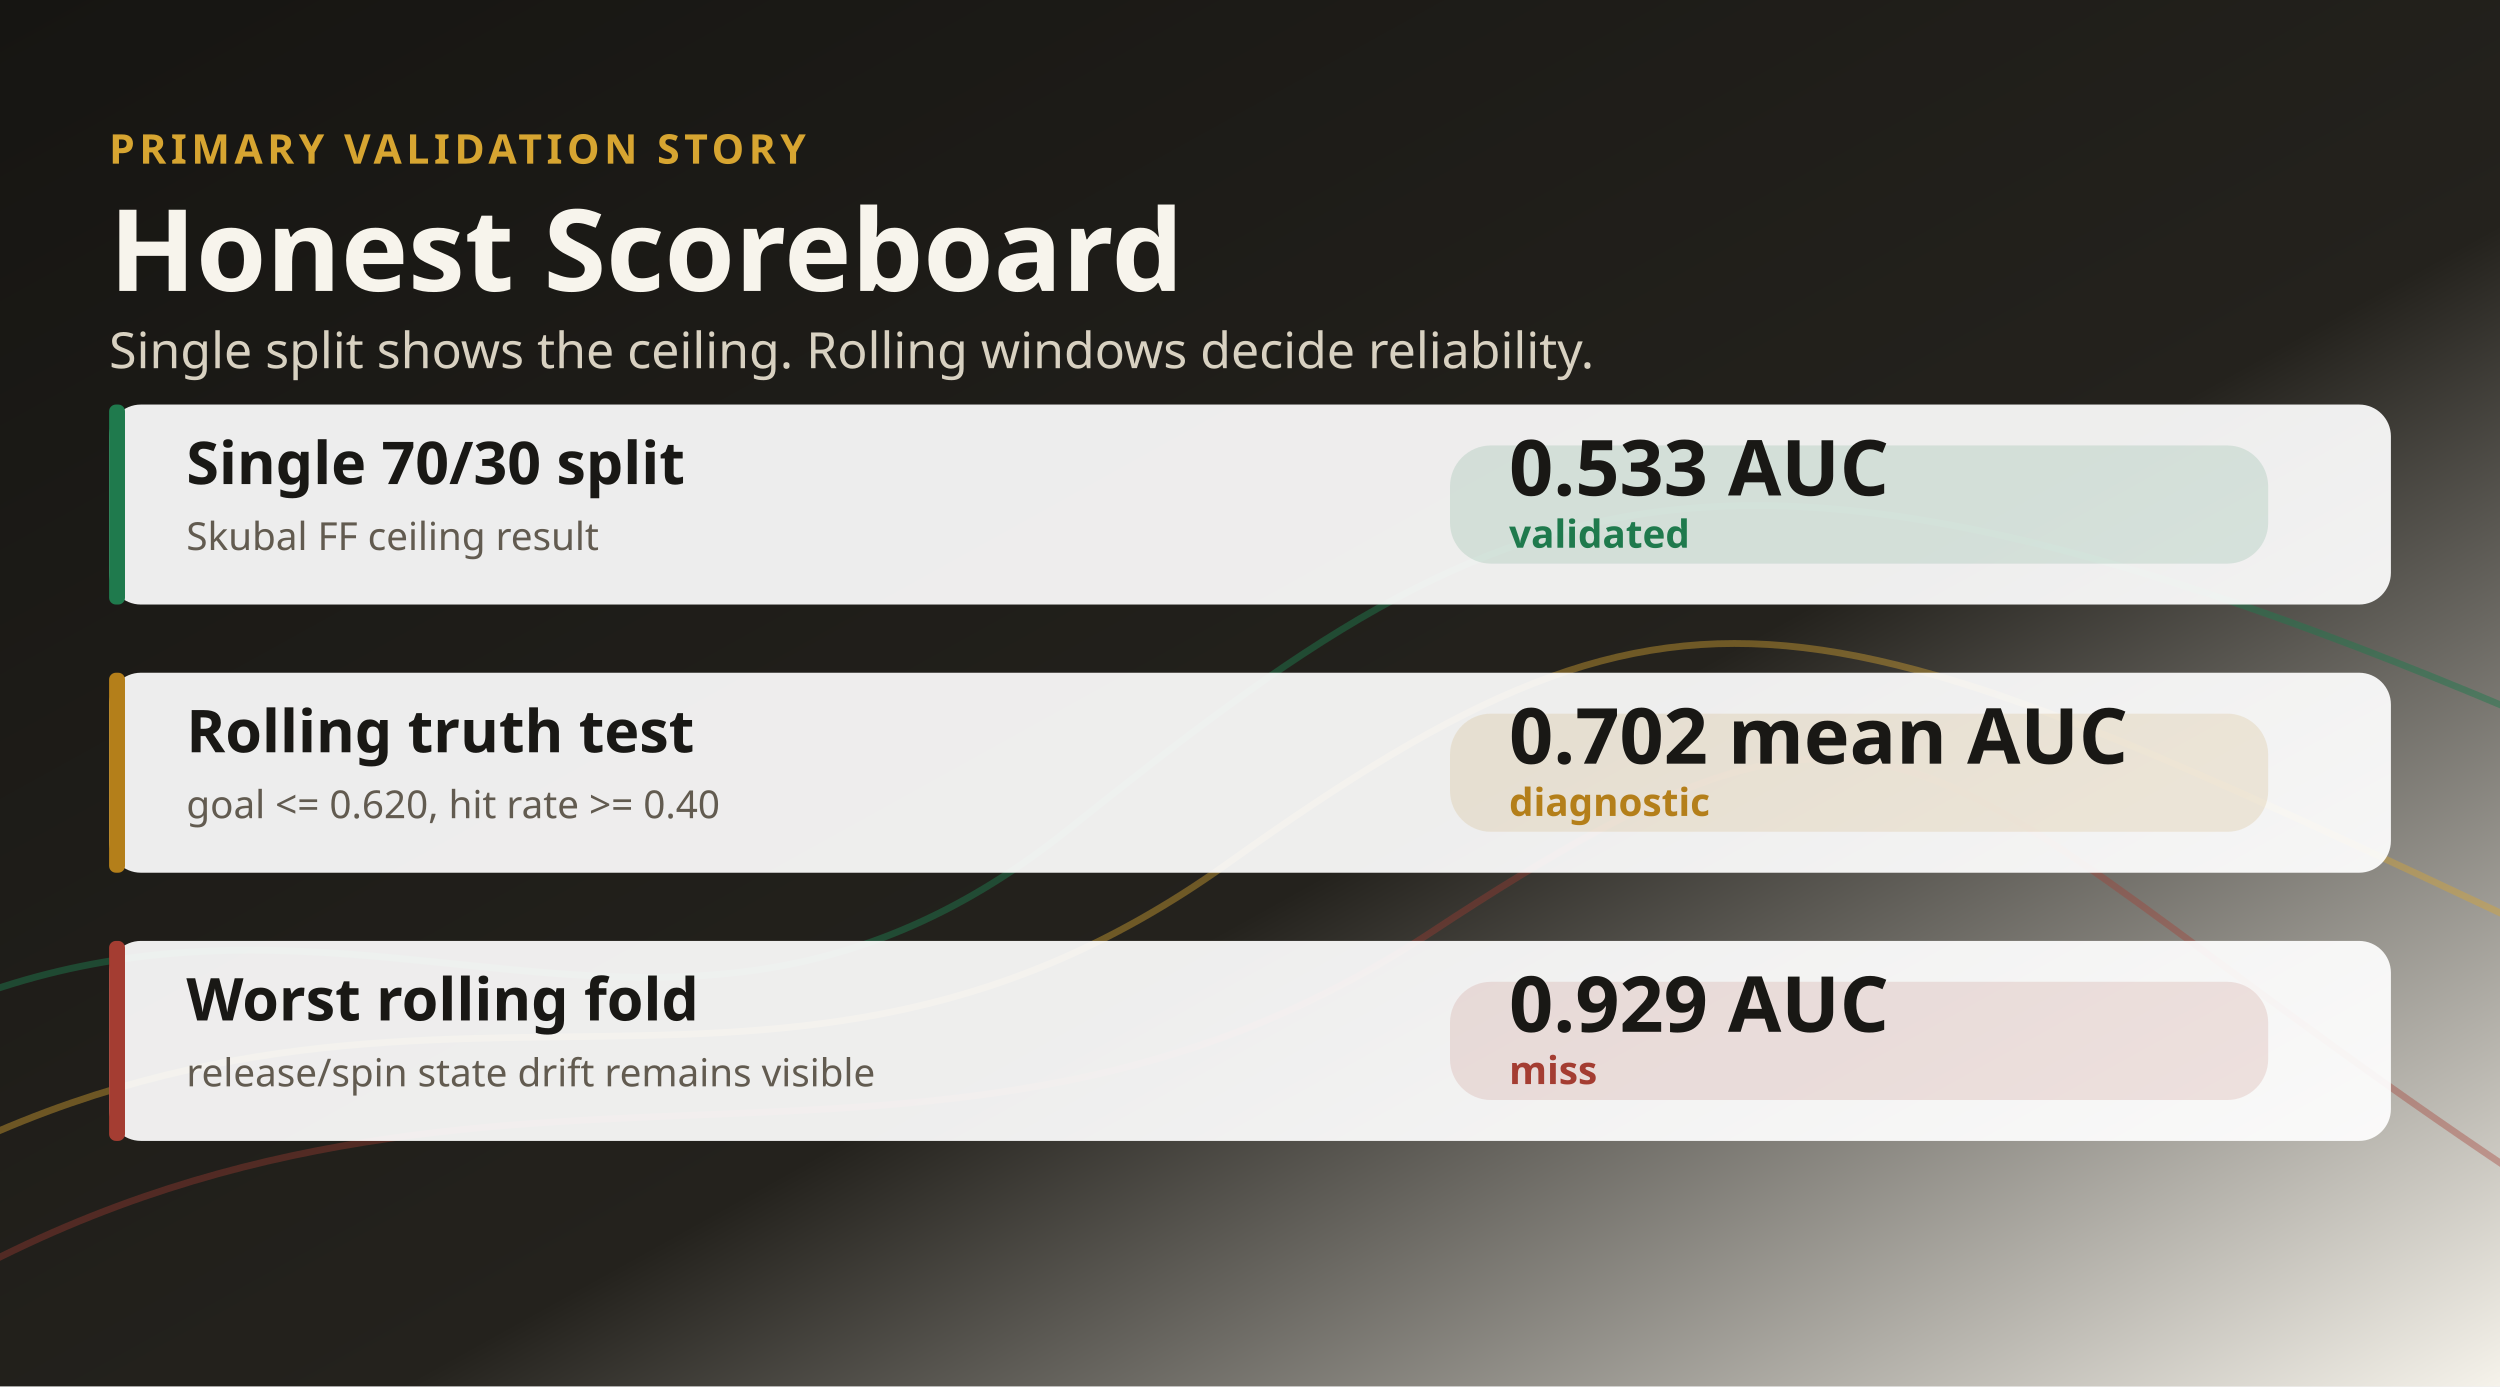
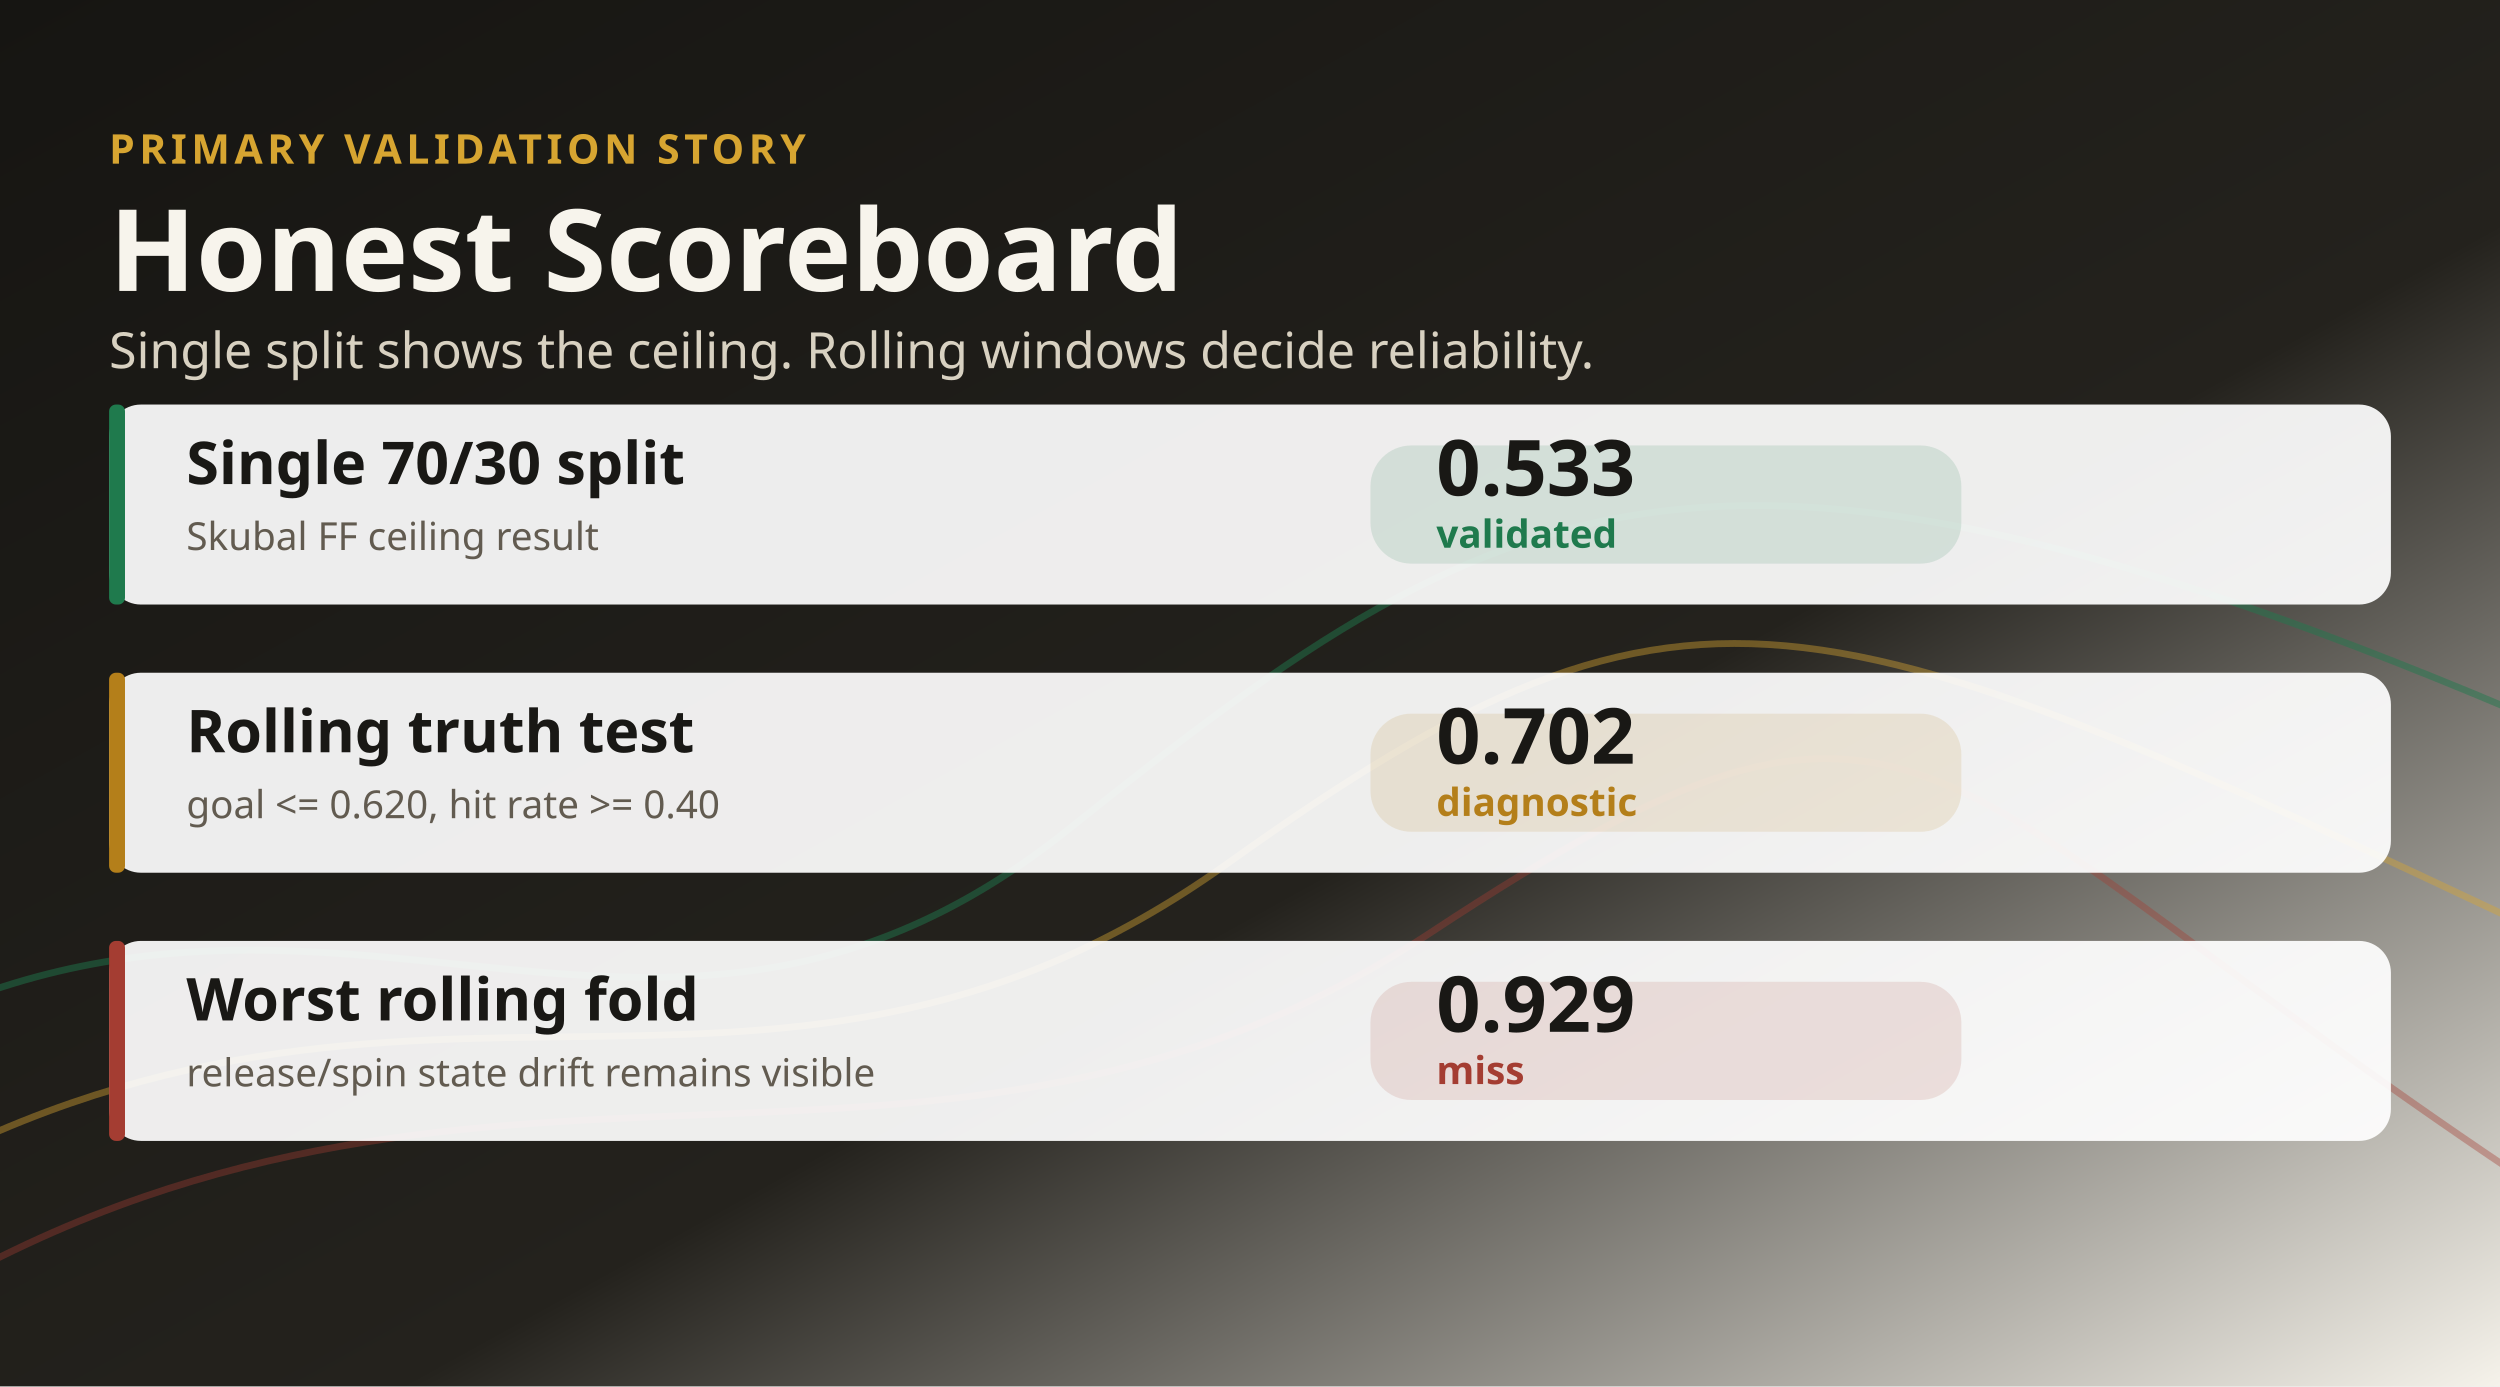
<svg xmlns="http://www.w3.org/2000/svg" width="1100" height="610" viewBox="0 0 1100 610" role="img" aria-label="Pitcher Twin honest scoreboard">
  <defs>
    <linearGradient id="bg" x1="0" x2="1" y1="0" y2="1">
      <stop offset="0%" stop-color="#161512" />
      <stop offset="58%" stop-color="#24221d" />
      <stop offset="100%" stop-color="#f7f4ec" />
    </linearGradient>
    <style>
      .eyebrow { font: 700 18px ui-sans-serif, system-ui, sans-serif; fill: #d7a531; letter-spacing: 2px; }
      .title { font: 800 50px ui-sans-serif, system-ui, sans-serif; fill: #f7f4ec; }
      .subtitle { font: 500 22px ui-sans-serif, system-ui, sans-serif; fill: #d8d1c1; }
      .row-title { font: 800 26px ui-sans-serif, system-ui, sans-serif; fill: #191815; }
      .row-note { font: 500 17px ui-sans-serif, system-ui, sans-serif; fill: #625b50; }
      .pill { font: 800 17px ui-sans-serif, system-ui, sans-serif; text-transform: uppercase; }
      .metric { font: 850 34px ui-sans-serif, system-ui, sans-serif; fill: #191815; }
    </style>
  </defs>
  <rect width="1100" height="610" fill="url(#bg)" />
  <path d="M-120 500 C 120 315, 270 525, 470 365 S 760 155, 1180 345" fill="none" stroke="#1f7a4d" stroke-width="3" opacity="0.48" />
  <path d="M-80 540 C 170 380, 330 530, 540 380 S 800 260, 1160 430" fill="none" stroke="#d7a531" stroke-width="3" opacity="0.42" />
  <path d="M-40 575 C 210 425, 410 555, 630 410 S 840 340, 1120 525" fill="none" stroke="#a43d32" stroke-width="3" opacity="0.38" />
  <text x="48" y="72" class="eyebrow">PRIMARY VALIDATION STORY</text>
  <text x="48" y="128" class="title">Honest Scoreboard</text>
  <text x="48" y="162" class="subtitle">Single split shows the ceiling. Rolling windows decide reliability.</text>
  <g transform="translate(48 178)">
    <rect x="0" y="0" width="1004" height="88" rx="14" fill="#ffffff" opacity="0.92" />
    <rect x="0" y="0" width="7" height="88" rx="3" fill="#1f7a4d" />
    <text x="34" y="35" class="row-title">Single 70/30 split</text>
    <text x="34" y="64" class="row-note">Skubal FF ceiling result</text>
-     <rect x="590" y="18" width="360" height="52" rx="18" fill="#1f7a4d" opacity="0.13" />
-     <text x="616" y="40" class="metric" fill="#1f7a4d">0.533 AUC</text>
-     <text x="616" y="63" class="pill" fill="#1f7a4d">validated</text>
+     <rect x="555" y="18" width="260" height="52" rx="18" fill="#1f7a4d" opacity="0.13" />
+     <text x="584" y="40" class="metric" fill="#1f7a4d">0.533</text>
+     <text x="584" y="63" class="pill" fill="#1f7a4d">validated</text>
  </g>
  <g transform="translate(48 296)">
    <rect x="0" y="0" width="1004" height="88" rx="14" fill="#ffffff" opacity="0.92" />
    <rect x="0" y="0" width="7" height="88" rx="3" fill="#b47f1a" />
    <text x="34" y="35" class="row-title">Rolling truth test</text>
    <text x="34" y="64" class="row-note">goal &lt;= 0.620, hit rate &gt;= 0.40</text>
-     <rect x="590" y="18" width="360" height="52" rx="18" fill="#b47f1a" opacity="0.13" />
-     <text x="616" y="40" class="metric" fill="#b47f1a">0.702 mean AUC</text>
-     <text x="616" y="63" class="pill" fill="#b47f1a">diagnostic</text>
+     <rect x="555" y="18" width="260" height="52" rx="18" fill="#b47f1a" opacity="0.13" />
+     <text x="584" y="40" class="metric" fill="#b47f1a">0.702</text>
+     <text x="584" y="63" class="pill" fill="#b47f1a">diagnostic</text>
  </g>
  <g transform="translate(48 414)">
    <rect x="0" y="0" width="1004" height="88" rx="14" fill="#ffffff" opacity="0.92" />
    <rect x="0" y="0" width="7" height="88" rx="3" fill="#a43d32" />
    <text x="34" y="35" class="row-title">Worst rolling fold</text>
    <text x="34" y="64" class="row-note">release/spin state drift remains visible</text>
-     <rect x="590" y="18" width="360" height="52" rx="18" fill="#a43d32" opacity="0.13" />
-     <text x="616" y="40" class="metric" fill="#a43d32">0.929 AUC</text>
-     <text x="616" y="63" class="pill" fill="#a43d32">miss</text>
+     <rect x="555" y="18" width="260" height="52" rx="18" fill="#a43d32" opacity="0.13" />
+     <text x="584" y="40" class="metric" fill="#a43d32">0.929</text>
+     <text x="584" y="63" class="pill" fill="#a43d32">miss</text>
  </g>
</svg>
